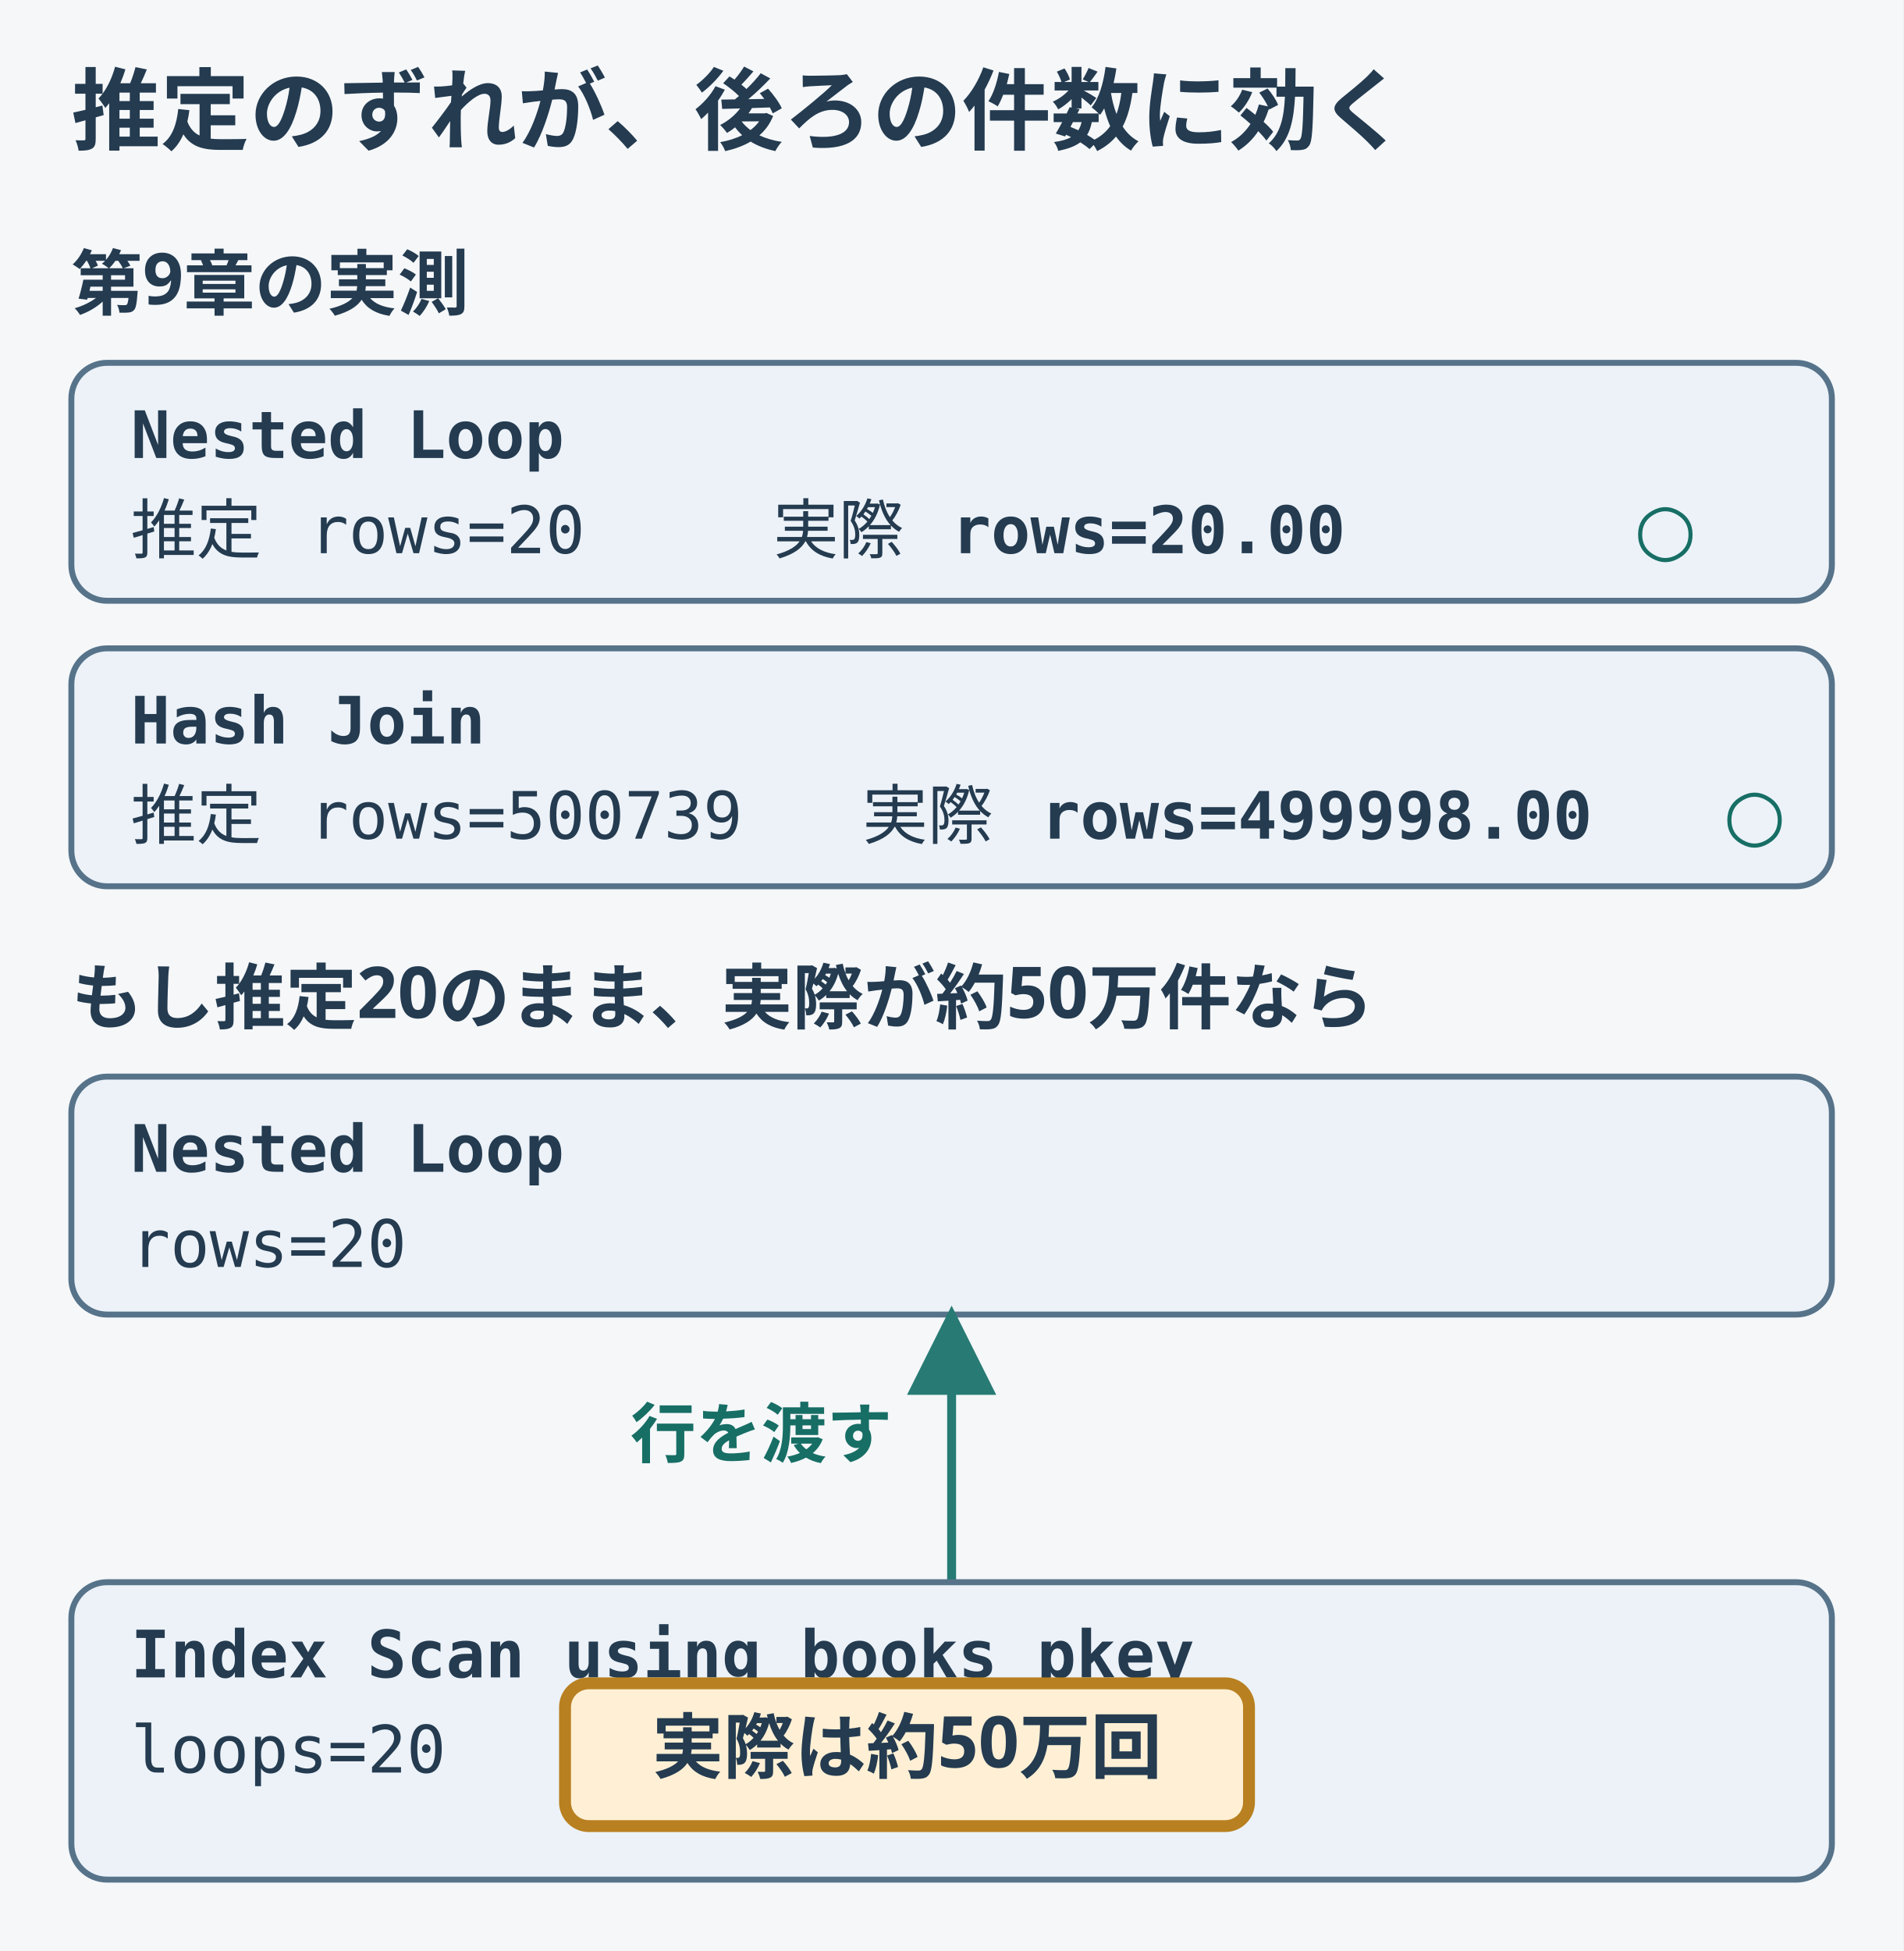
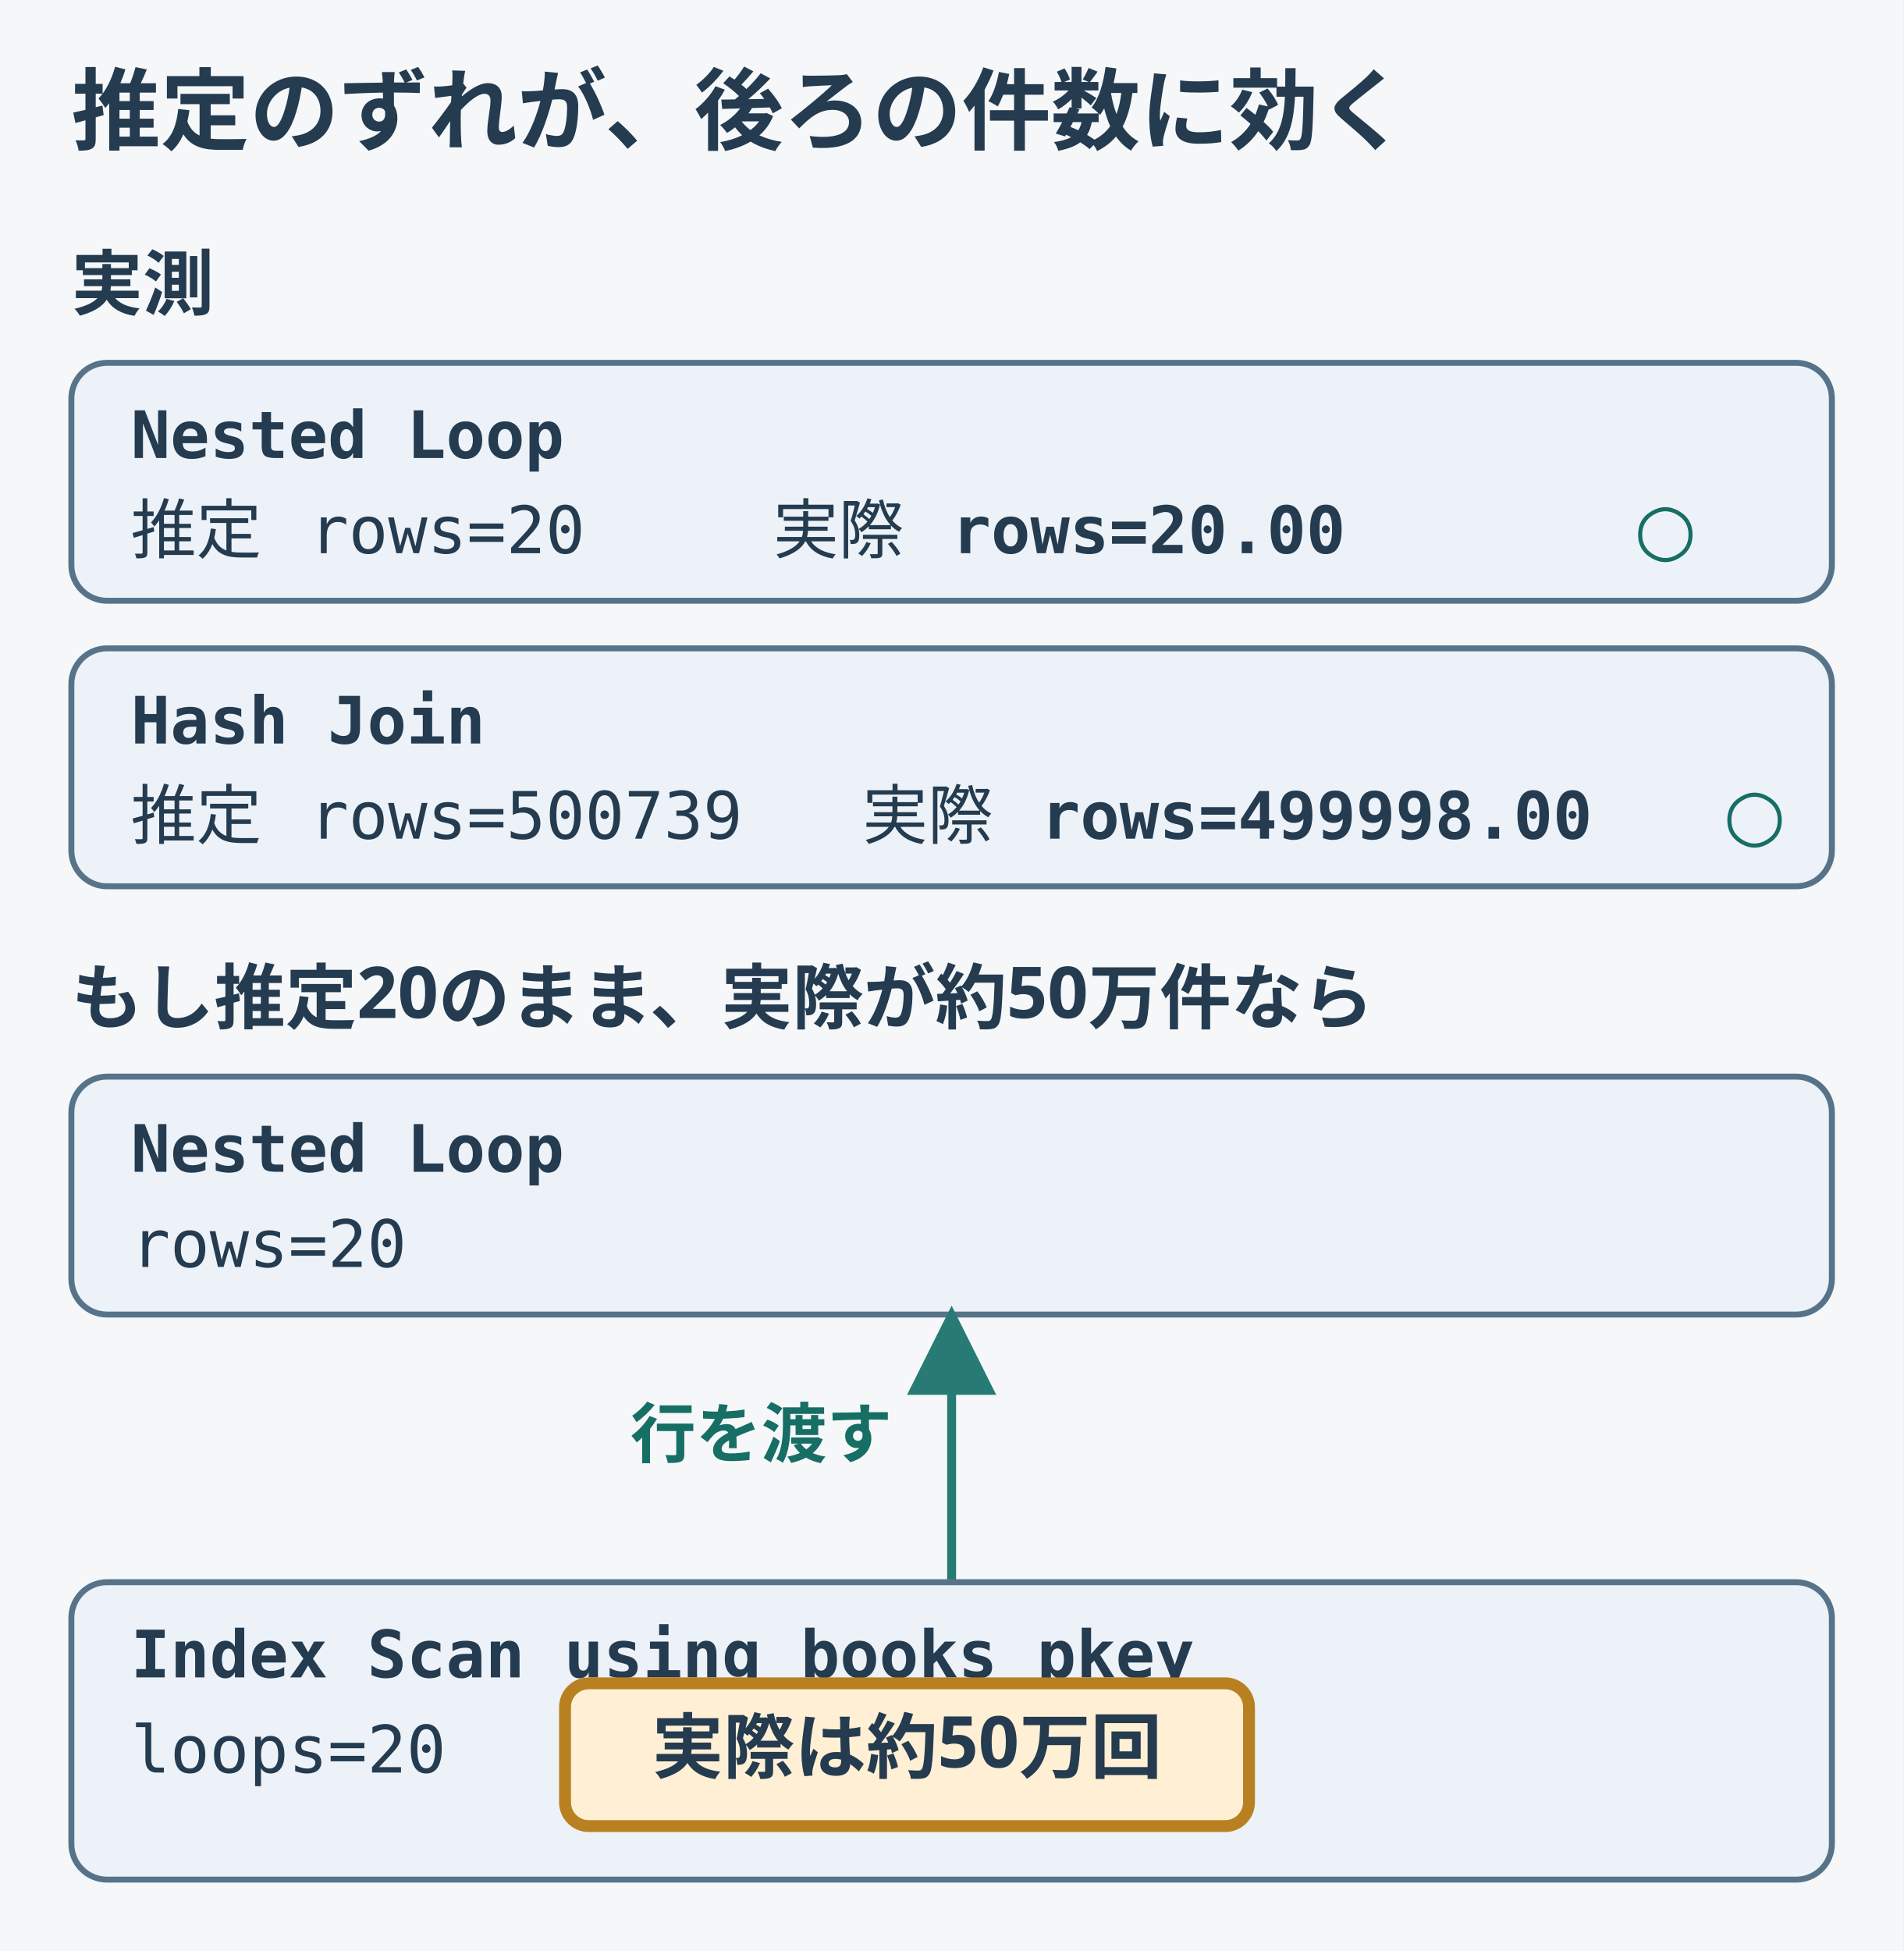
<svg xmlns="http://www.w3.org/2000/svg" width="640" height="656" viewBox="0 0 640 656" role="img" aria-labelledby="title">
  <defs>
    <marker id="flow" markerWidth="10" markerHeight="10" refX="9" refY="5" orient="auto">
      <path d="M0 0L10 5L0 10z" fill="#277b74" />
    </marker>
    <marker id="req" markerWidth="10" markerHeight="10" refX="9" refY="5" orient="auto">
      <path d="M0 0L10 5L0 10" fill="none" stroke="#945e11" stroke-width="2" />
    </marker>
    <marker id="ref" markerWidth="9" markerHeight="9" refX="8" refY="4.5" orient="auto">
      <path d="M0 0L9 4.5L0 9z" fill="#7d93a3" />
    </marker>
  </defs>
  <style>
text{font-family:"Hiragino Sans","Noto Sans JP",sans-serif;font-size:24px;fill:#243b50}
.h{font-size:30px;font-weight:700}.b{font-weight:700}.s{font-size:22px}.m{font-size:22px;fill:#566c7b}
.mono{font-family:ui-monospace,Menlo,monospace;font-size:22px}.tag{font-size:22px;font-weight:700;fill:#fff}
.teal{fill:#176e65}.brown{fill:#945e11}.real{fill:#176e65}.model{fill:#566c7b}
.panel{fill:#fff;stroke:#cedae1;stroke-width:2}.node{fill:#ecf2f8;stroke:#56738a;stroke-width:2}
.row{fill:#fff;stroke:#448b7c;stroke-width:2}.match{fill:#fff;stroke:#176e65;stroke-width:4}
.page{fill:#f7fbf9;stroke:#6d9f94;stroke-width:2}.ipage{fill:#f4f6f8;stroke:#6b7f8e;stroke-width:2}
.band{fill:#d5dde3;stroke:#92a7b5;stroke-width:2}.skip{fill:none;stroke:#b5c2cc;stroke-width:2;stroke-dasharray:6 5}
.hot{fill:#fff0d5;stroke:#b88020;stroke-width:4}.ghost{fill:#f5f7f9;stroke:#b5c2cc;stroke-width:2;stroke-dasharray:6 5}
.flow{fill:none;stroke:#277b74;stroke-width:3;marker-end:url(#flow)}.req{fill:none;stroke:#945e11;stroke-width:3;stroke-dasharray:8 6;marker-end:url(#req)}
.ref{fill:none;stroke:#7d93a3;stroke-width:2;marker-end:url(#ref)}.step{fill:#fff;stroke:#243b50;stroke-width:2.5}
.spine{fill:#e9f3f4;stroke:#243b50;stroke-width:1.5}
.work{fill:#fff;stroke:#56738a;stroke-width:2;stroke-dasharray:8 5}.val{fill:#dcefe8;stroke:#448b7c;stroke-width:2}.buffer{fill:#eaf6f1;stroke:#6d9f94;stroke-width:2}
  </style>
  <rect width="640" height="656" fill="#f5f7f9" />
  <text x="24" y="48" class="h">推定のずれが、後ろの件数に効く</text>
-   <text x="24" y="104" class="b">第9章の実測</text>
+   <text x="24" y="104" class="b">実測</text>
  <g id="row-nested-loop">
    <rect x="24" y="122" width="592" height="80" rx="12" class="node" />
    <text x="44" y="154" class="mono b">Nested Loop</text>
    <text x="44" y="186" class="s">推定</text>
    <text x="104" y="186" class="mono">rows=20</text>
    <text x="260" y="186" class="s">実際</text>
    <text x="320" y="186" class="mono b">rows=20.00</text>
    <text x="560" y="186" text-anchor="middle" class="b teal">○</text>
  </g>
  <g id="row-hash-join">
    <rect x="24" y="218" width="592" height="80" rx="12" class="node" />
    <text x="44" y="250" class="mono b">Hash Join</text>
    <text x="44" y="282" class="s">推定</text>
    <text x="104" y="282" class="mono">rows=500739</text>
    <text x="290" y="282" class="s">実際</text>
    <text x="350" y="282" class="mono b">rows=499998.00</text>
    <text x="590" y="282" text-anchor="middle" class="b teal">○</text>
  </g>
  <text x="24" y="344" class="b">もし推定20のまま、実際が約50万件なら</text>
  <g id="model-parent">
    <rect x="24" y="362" width="592" height="80" rx="12" class="node" />
    <text x="44" y="394" class="mono b">Nested Loop</text>
    <text x="44" y="426" class="mono">rows=20</text>
  </g>
  <path d="M320 532 V442" class="flow" />
  <text x="300" y="490" text-anchor="end" class="s b teal">行を渡す</text>
  <g id="model-child">
    <rect x="24" y="532" width="592" height="100" rx="12" class="node" />
    <text x="44" y="564" class="mono b">Index Scan using books_pkey</text>
    <text x="44" y="596" class="mono">loops=20</text>
    <rect x="190" y="566" width="230" height="48" rx="8" class="hot" />
    <text x="305" y="596" text-anchor="middle" class="b">実際は約50万回</text>
  </g>
</svg>
